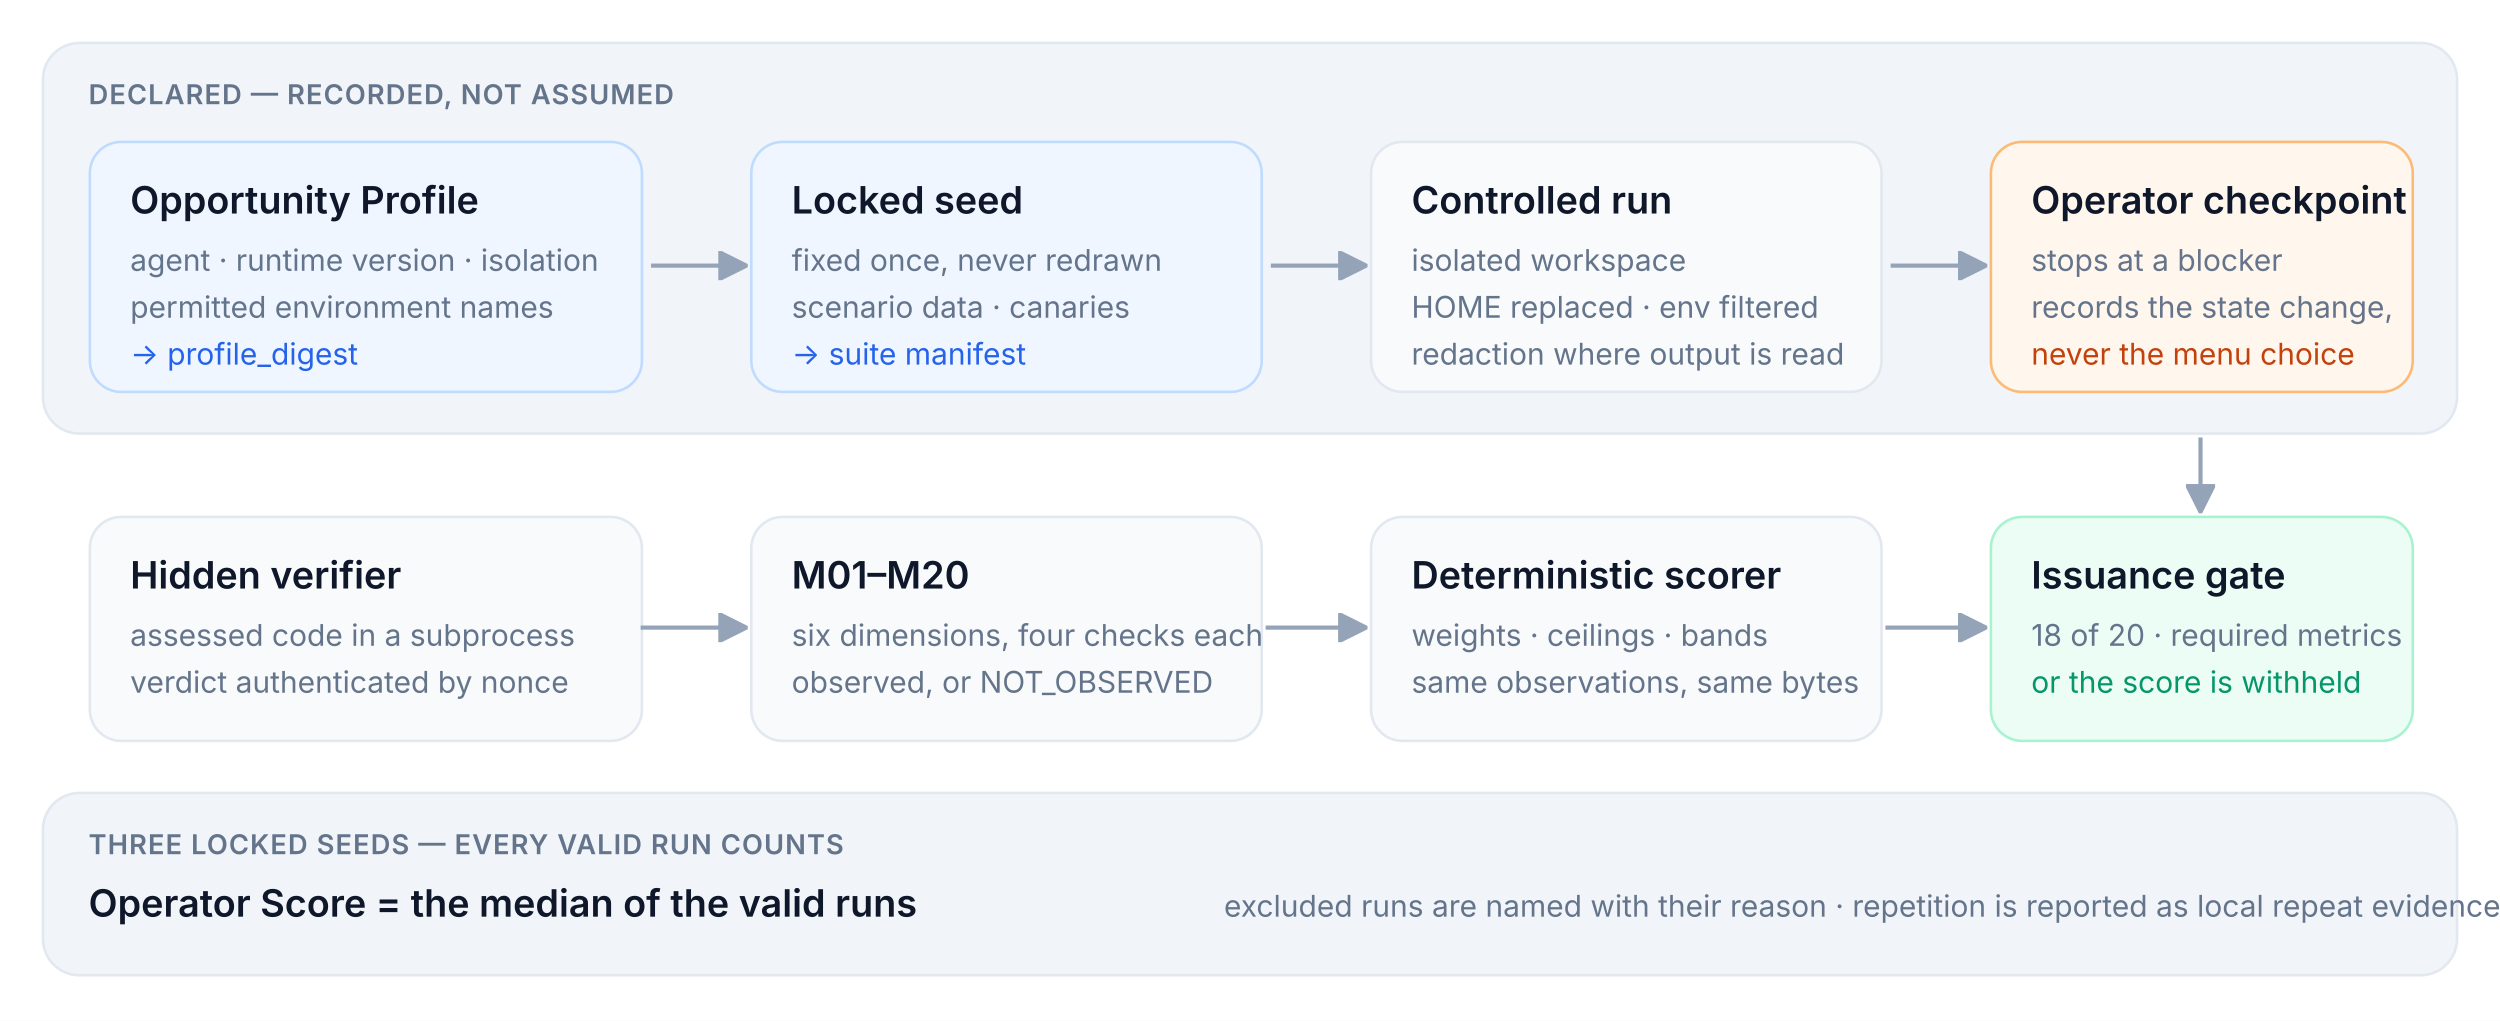
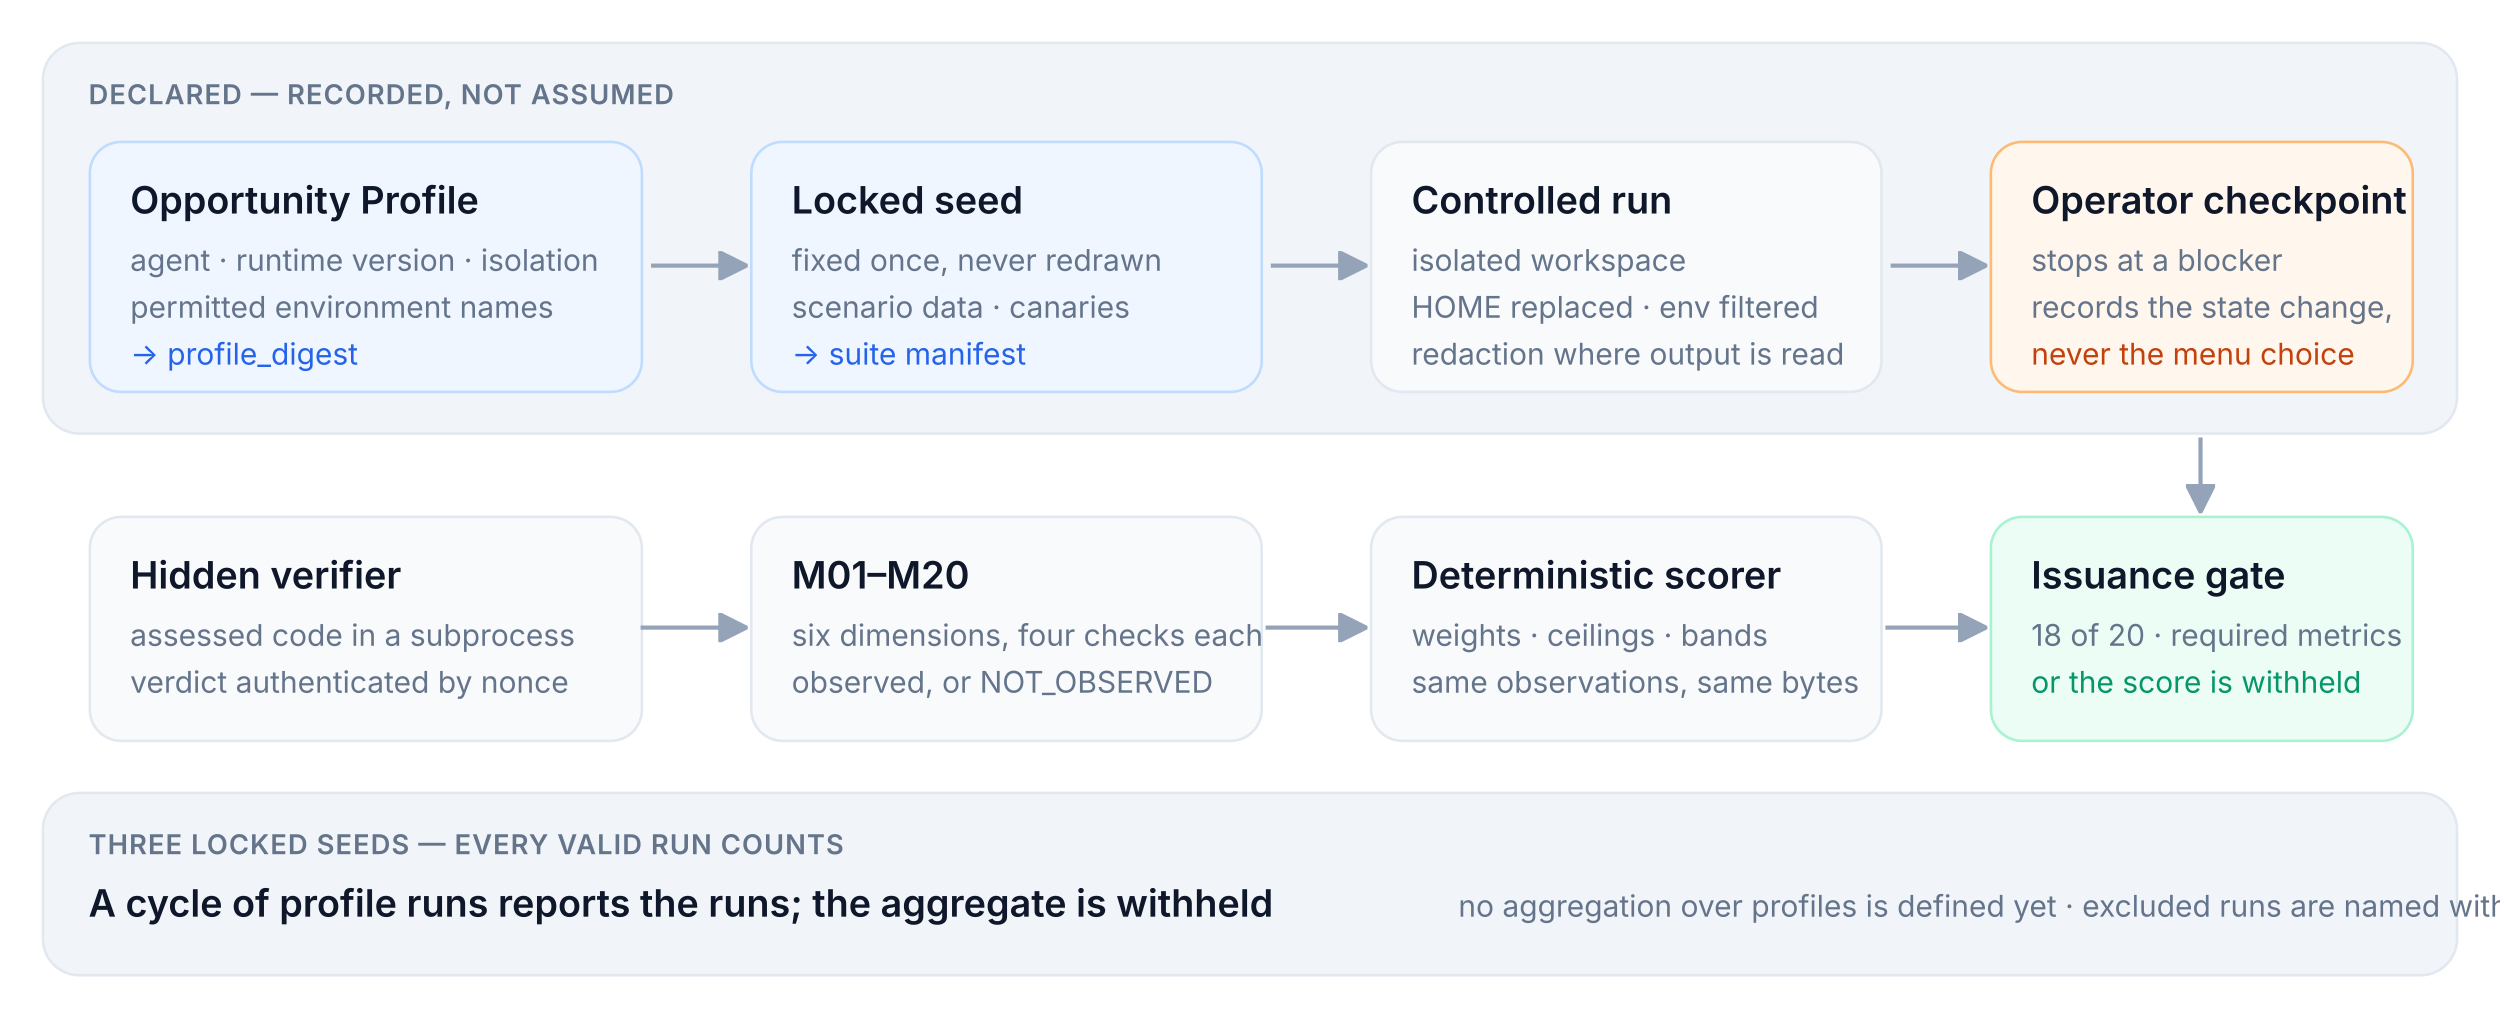
<svg xmlns="http://www.w3.org/2000/svg" width="960" height="392" viewBox="0 0 960 392" role="img" aria-label="AOS assessment pipeline: a declared profile and a locked seed produce a controlled run; the run stops at an operator checkpoint and a hidden verifier grades what the agents produced; twenty metrics feed a deterministic scorer, an issuance gate decides whether a score may be carried, and three locked seeds produce one operator score.">
  <style>
    :root { color-scheme: light dark; }
    .bg     { fill: #ffffff; }
    .card   { fill: #f8fafc; stroke: #e2e8f0; }
    .card2  { fill: #eff6ff; stroke: #bfdbfe; }
    .built  { fill: #ecfdf5; stroke: #a7f3d0; }
    .stop   { fill: #fff7ed; stroke: #fdba74; }
    .ink    { fill: #0f172a; }
    .muted  { fill: #64748b; }
    .flow   { stroke: #94a3b8; }
    .accent { fill: #2563eb; }
    .ok     { fill: #059669; }
    .warn   { fill: #c2410c; }
    .lane   { fill: #f1f5f9; stroke: #e2e8f0; }
    @media (prefers-color-scheme: dark) {
      .bg     { fill: #0b1220; }
      .card   { fill: #0f172a; stroke: #1e293b; }
      .card2  { fill: #10233f; stroke: #1d4ed8; }
      .built  { fill: #062b22; stroke: #065f46; }
      .stop   { fill: #2a1608; stroke: #9a3412; }
      .ink    { fill: #e2e8f0; }
      .muted  { fill: #94a3b8; }
      .flow   { stroke: #475569; }
      .accent { fill: #60a5fa; }
      .ok     { fill: #34d399; }
      .warn   { fill: #fb923c; }
      .lane   { fill: #0d1526; stroke: #1e293b; }
    }
    text { font-family: ui-sans-serif, -apple-system, "Segoe UI", Inter, Roboto, "Helvetica Neue", Arial, sans-serif; }
    .h  { font-size: 14.5px; font-weight: 620; }
    .s  { font-size: 11.5px; }
    .t  { font-size: 10.5px; letter-spacing: 0.4px; font-weight: 600; }
  </style>
  <defs>
    <marker id="a" viewBox="0 0 10 10" refX="9" refY="5" markerWidth="7" markerHeight="7" orient="auto-start-reverse">
      <path d="M0 0 L10 5 L0 10 z" class="flow" fill="context-stroke" stroke="none" />
    </marker>
  </defs>
  <rect class="bg" width="960" height="392" />
  <rect class="lane" x="16.5" y="16.5" width="927" height="150" rx="14" />
  <text class="muted t" x="34" y="40">DECLARED — RECORDED, NOT ASSUMED</text>
  <g transform="translate(34 54)">
    <rect class="card2" x="0.5" y="0.5" width="212" height="96" rx="12" />
    <text class="ink h" x="16" y="28">Opportunity Profile</text>
    <text class="muted s" x="16" y="50">agent · runtime version · isolation</text>
    <text class="muted s" x="16" y="68">permitted environment names</text>
    <text class="accent s" x="16" y="86">→ profile_digest</text>
  </g>
  <path class="flow" d="M250 102 H286" fill="none" stroke-width="1.6" marker-end="url(#a)" />
  <g transform="translate(288 54)">
    <rect class="card2" x="0.5" y="0.5" width="196" height="96" rx="12" />
    <text class="ink h" x="16" y="28">Locked seed</text>
    <text class="muted s" x="16" y="50">fixed once, never redrawn</text>
    <text class="muted s" x="16" y="68">scenario data · canaries</text>
    <text class="accent s" x="16" y="86">→ suite manifest</text>
  </g>
  <path class="flow" d="M488 102 H524" fill="none" stroke-width="1.6" marker-end="url(#a)" />
  <g transform="translate(526 54)">
    <rect class="card" x="0.5" y="0.5" width="196" height="96" rx="12" />
    <text class="ink h" x="16" y="28">Controlled run</text>
    <text class="muted s" x="16" y="50">isolated workspace</text>
    <text class="muted s" x="16" y="68">HOME replaced · env filtered</text>
    <text class="muted s" x="16" y="86">redaction where output is read</text>
  </g>
  <path class="flow" d="M726 102 H762" fill="none" stroke-width="1.6" marker-end="url(#a)" />
  <g transform="translate(764 54)">
    <rect class="stop" x="0.5" y="0.5" width="162" height="96" rx="12" />
    <text class="ink h" x="16" y="28">Operator checkpoint</text>
    <text class="muted s" x="16" y="50">stops at a blocker</text>
    <text class="muted s" x="16" y="68">records the state change,</text>
    <text class="warn s" x="16" y="86">never the menu choice</text>
  </g>
  <path class="flow" d="M845 168 V196" fill="none" stroke-width="1.6" marker-end="url(#a)" />
  <g transform="translate(34 198)">
    <rect class="card" x="0.5" y="0.5" width="212" height="86" rx="12" />
    <text class="ink h" x="16" y="28">Hidden verifier</text>
    <text class="muted s" x="16" y="50">assessed code in a subprocess</text>
    <text class="muted s" x="16" y="68">verdict authenticated by nonce</text>
  </g>
  <g transform="translate(288 198)">
    <rect class="card" x="0.5" y="0.5" width="196" height="86" rx="12" />
    <text class="ink h" x="16" y="28">M01–M20</text>
    <text class="muted s" x="16" y="50">six dimensions, four checks each</text>
    <text class="muted s" x="16" y="68">observed, or NOT_OBSERVED</text>
  </g>
  <g transform="translate(526 198)">
    <rect class="card" x="0.5" y="0.5" width="196" height="86" rx="12" />
    <text class="ink h" x="16" y="28">Deterministic scorer</text>
    <text class="muted s" x="16" y="50">weights · ceilings · bands</text>
    <text class="muted s" x="16" y="68">same observations, same bytes</text>
  </g>
  <g transform="translate(764 198)">
    <rect class="built" x="0.5" y="0.5" width="162" height="86" rx="12" />
    <text class="ink h" x="16" y="28">Issuance gate</text>
    <text class="muted s" x="16" y="50">18 of 20 · required metrics</text>
    <text class="ok s" x="16" y="68">or the score is withheld</text>
  </g>
  <path class="flow" d="M246 241 H286" fill="none" stroke-width="1.6" marker-end="url(#a)" />
  <path class="flow" d="M486 241 H524" fill="none" stroke-width="1.6" marker-end="url(#a)" />
  <path class="flow" d="M724 241 H762" fill="none" stroke-width="1.6" marker-end="url(#a)" />
  <rect class="lane" x="16.5" y="304.5" width="927" height="70" rx="14" />
  <text class="muted t" x="34" y="328">THREE LOCKED SEEDS — EVERY VALID RUN COUNTS</text>
-   <text class="ink h" x="34" y="352">Operator Score = the median of the valid runs</text>
-   <text class="muted s" x="470" y="352">excluded runs are named with their reason · repetition is reported as local repeat evidence, never as confidence</text>
+   <text class="ink h" x="34" y="352">A cycle of profile runs reports the runs; the aggregate is withheld</text>
+   <text class="muted s" x="560" y="352">no aggregation over profiles is defined yet · excluded runs are named with their reason, never as confidence</text>
</svg>
